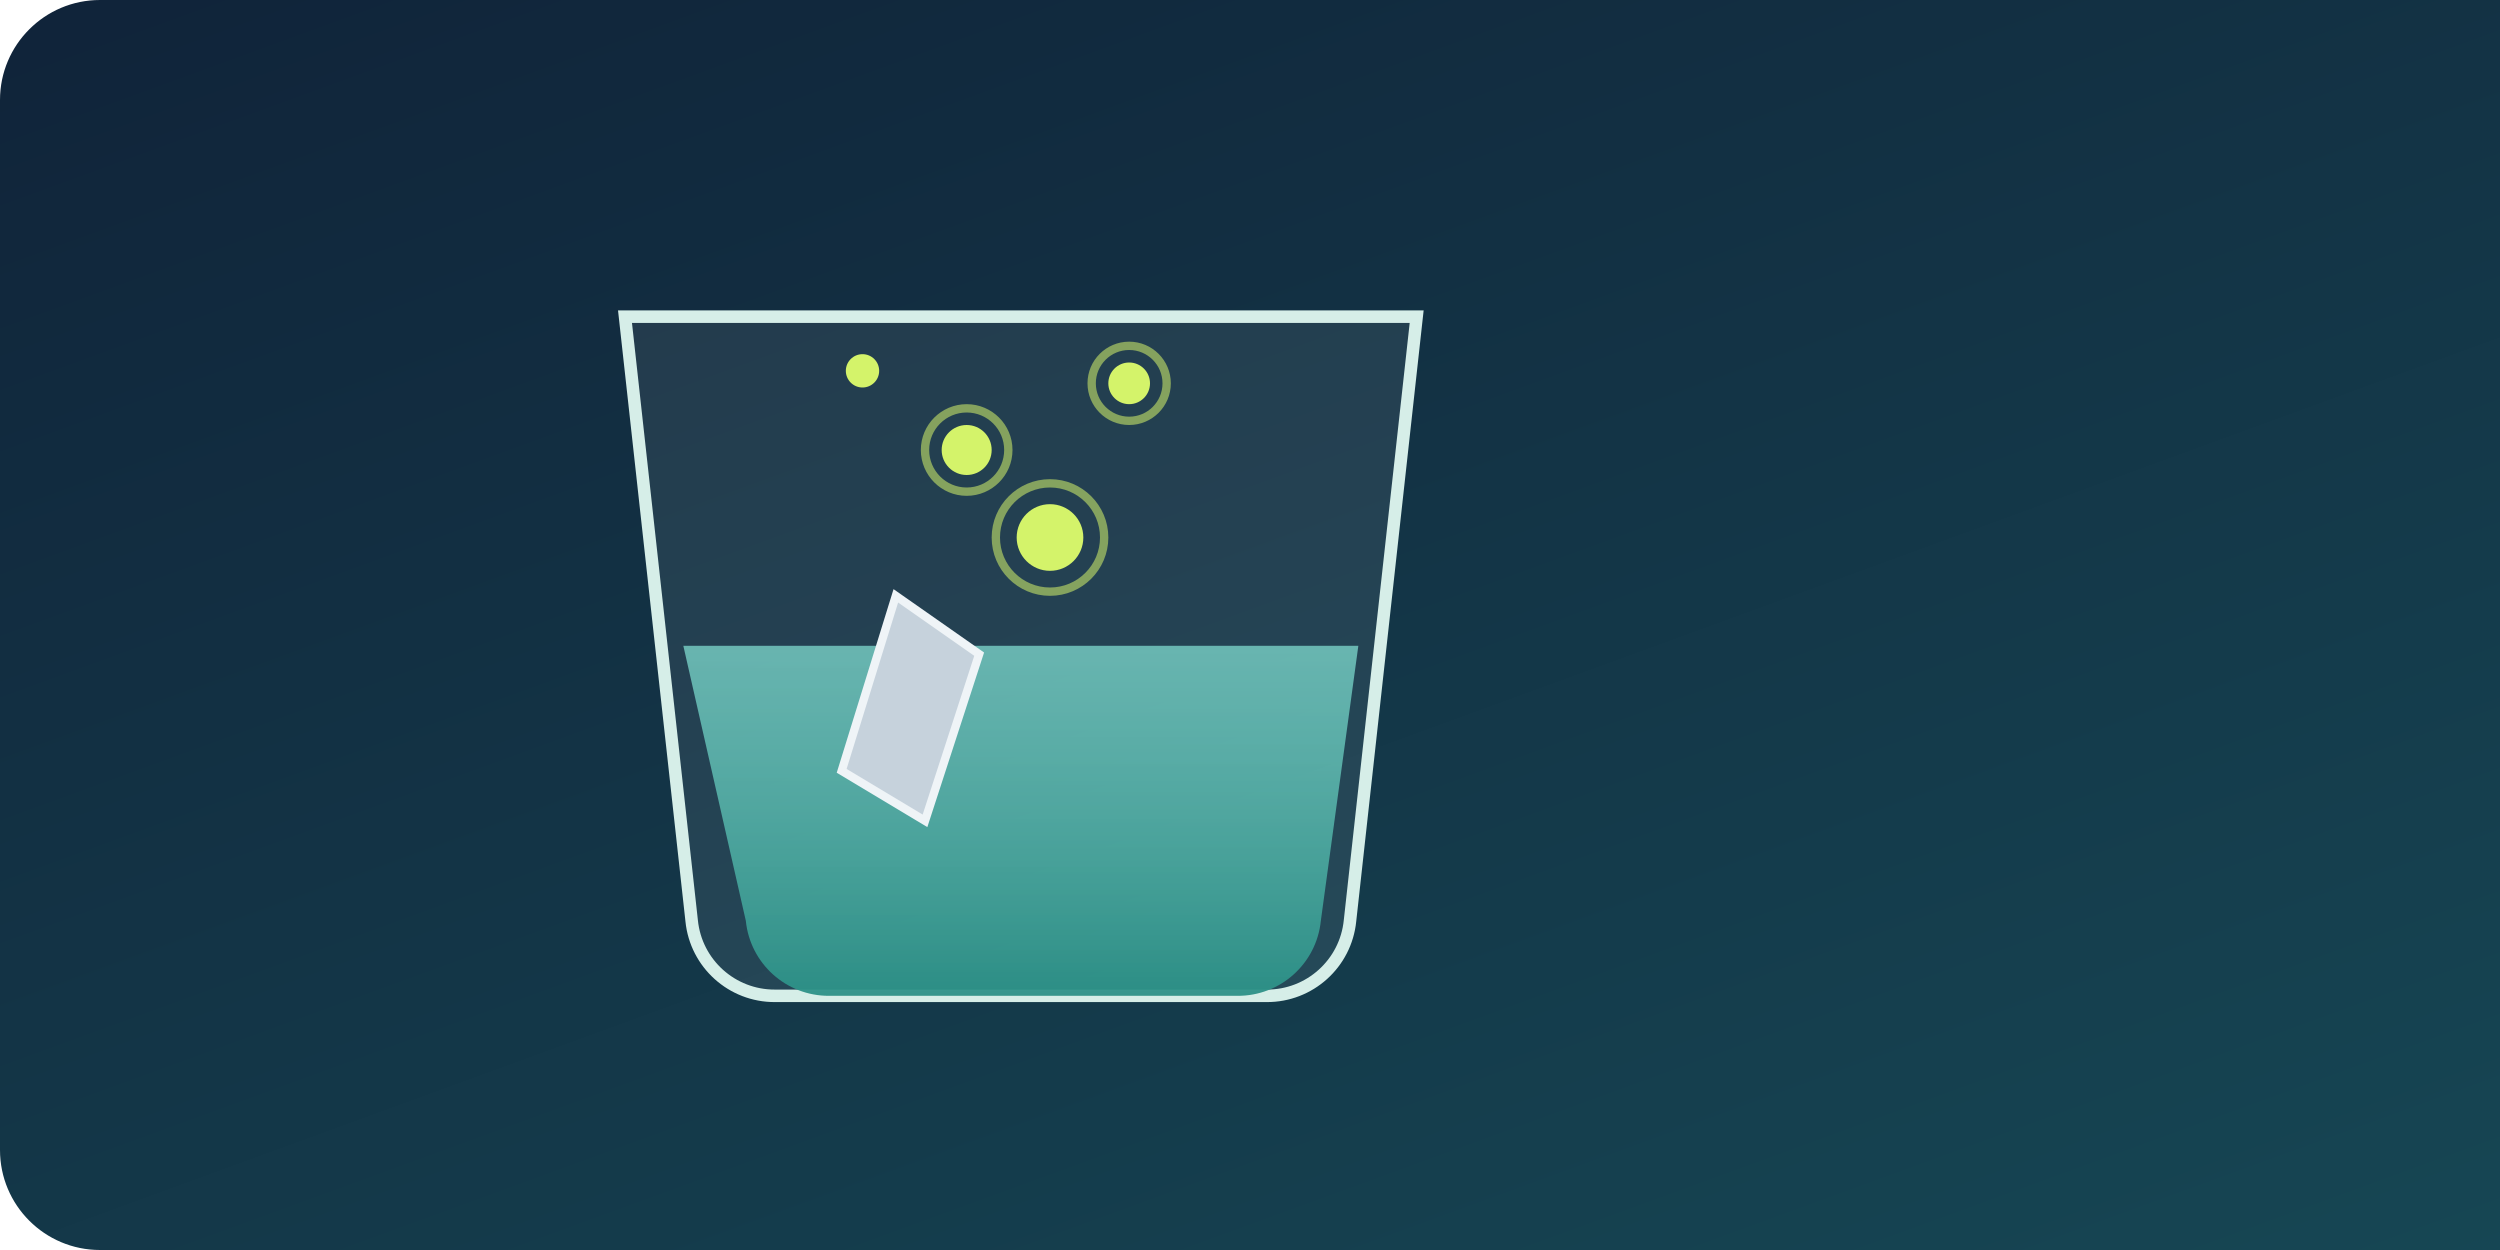
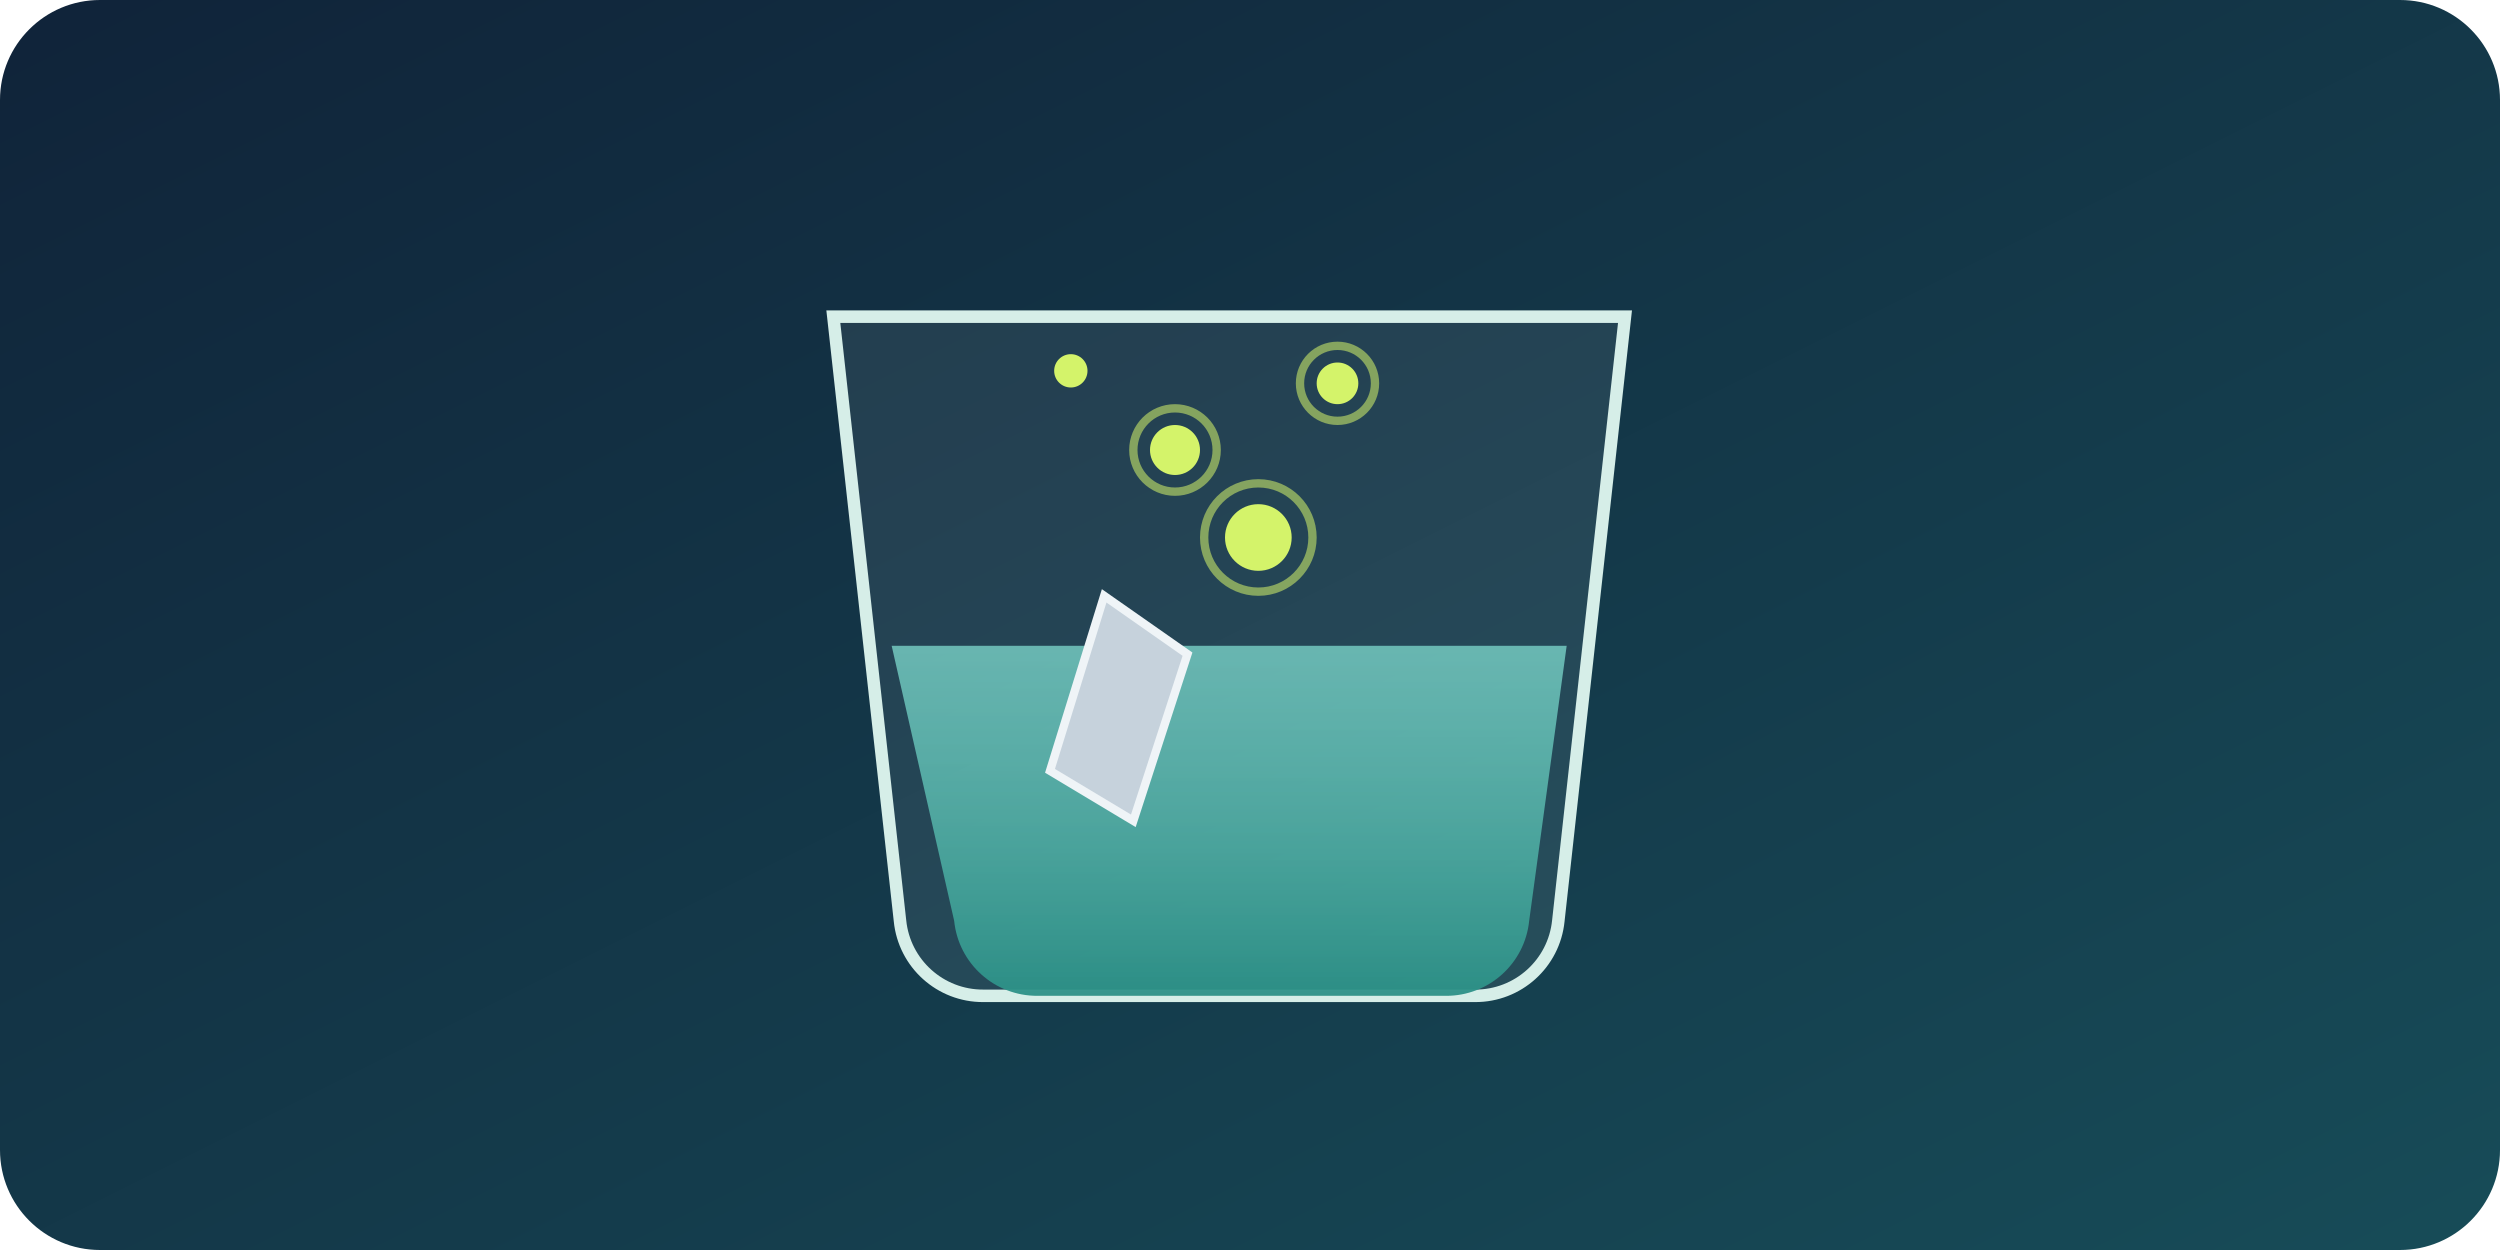
- <svg xmlns="http://www.w3.org/2000/svg" viewBox="0 0 600 300" role="img" aria-labelledby="t d">
+ <svg xmlns="http://www.w3.org/2000/svg" viewBox="-50 0 600 300" role="img" aria-labelledby="t d">
  <defs>
    <linearGradient id="bg" x2="1" y2="1">
      <stop stop-color="#102339" />
      <stop offset="1" stop-color="#174c58" />
    </linearGradient>
    <linearGradient id="liq" x2="0" y2="1">
      <stop stop-color="#7fdbcf" stop-opacity=".75" />
      <stop offset="1" stop-color="#2c9187" stop-opacity=".95" />
    </linearGradient>
  </defs>
-   <rect width="820" height="300" rx="24" fill="url(#bg)" />
+   <rect x="-50" width="600" height="300" rx="24" fill="url(#bg)" />
  <path d="M150 76h190l-16 145a20 20 0 0 1-20 18H186a20 20 0 0 1-20-18z" fill="#ffffff12" stroke="#d6eee8" stroke-width="3" />
  <path d="M164 155h162l-9 66a20 20 0 0 1-20 18h-98a20 20 0 0 1-20-18z" fill="url(#liq)" />
  <path d="M215 143l20 14-13 40-20-12z" fill="#c6d2dc" stroke="#eff4f7" stroke-width="2" />
  <g fill="#d4f36a">
    <circle cx="252" cy="129" r="8" />
    <circle cx="232" cy="108" r="6" />
    <circle cx="271" cy="92" r="5" />
    <circle cx="207" cy="89" r="4" />
  </g>
  <g fill="none" stroke="#d4f36a" stroke-opacity=".55" stroke-width="2">
    <circle cx="252" cy="129" r="13" />
    <circle cx="232" cy="108" r="10" />
    <circle cx="271" cy="92" r="9" />
  </g>
</svg>
